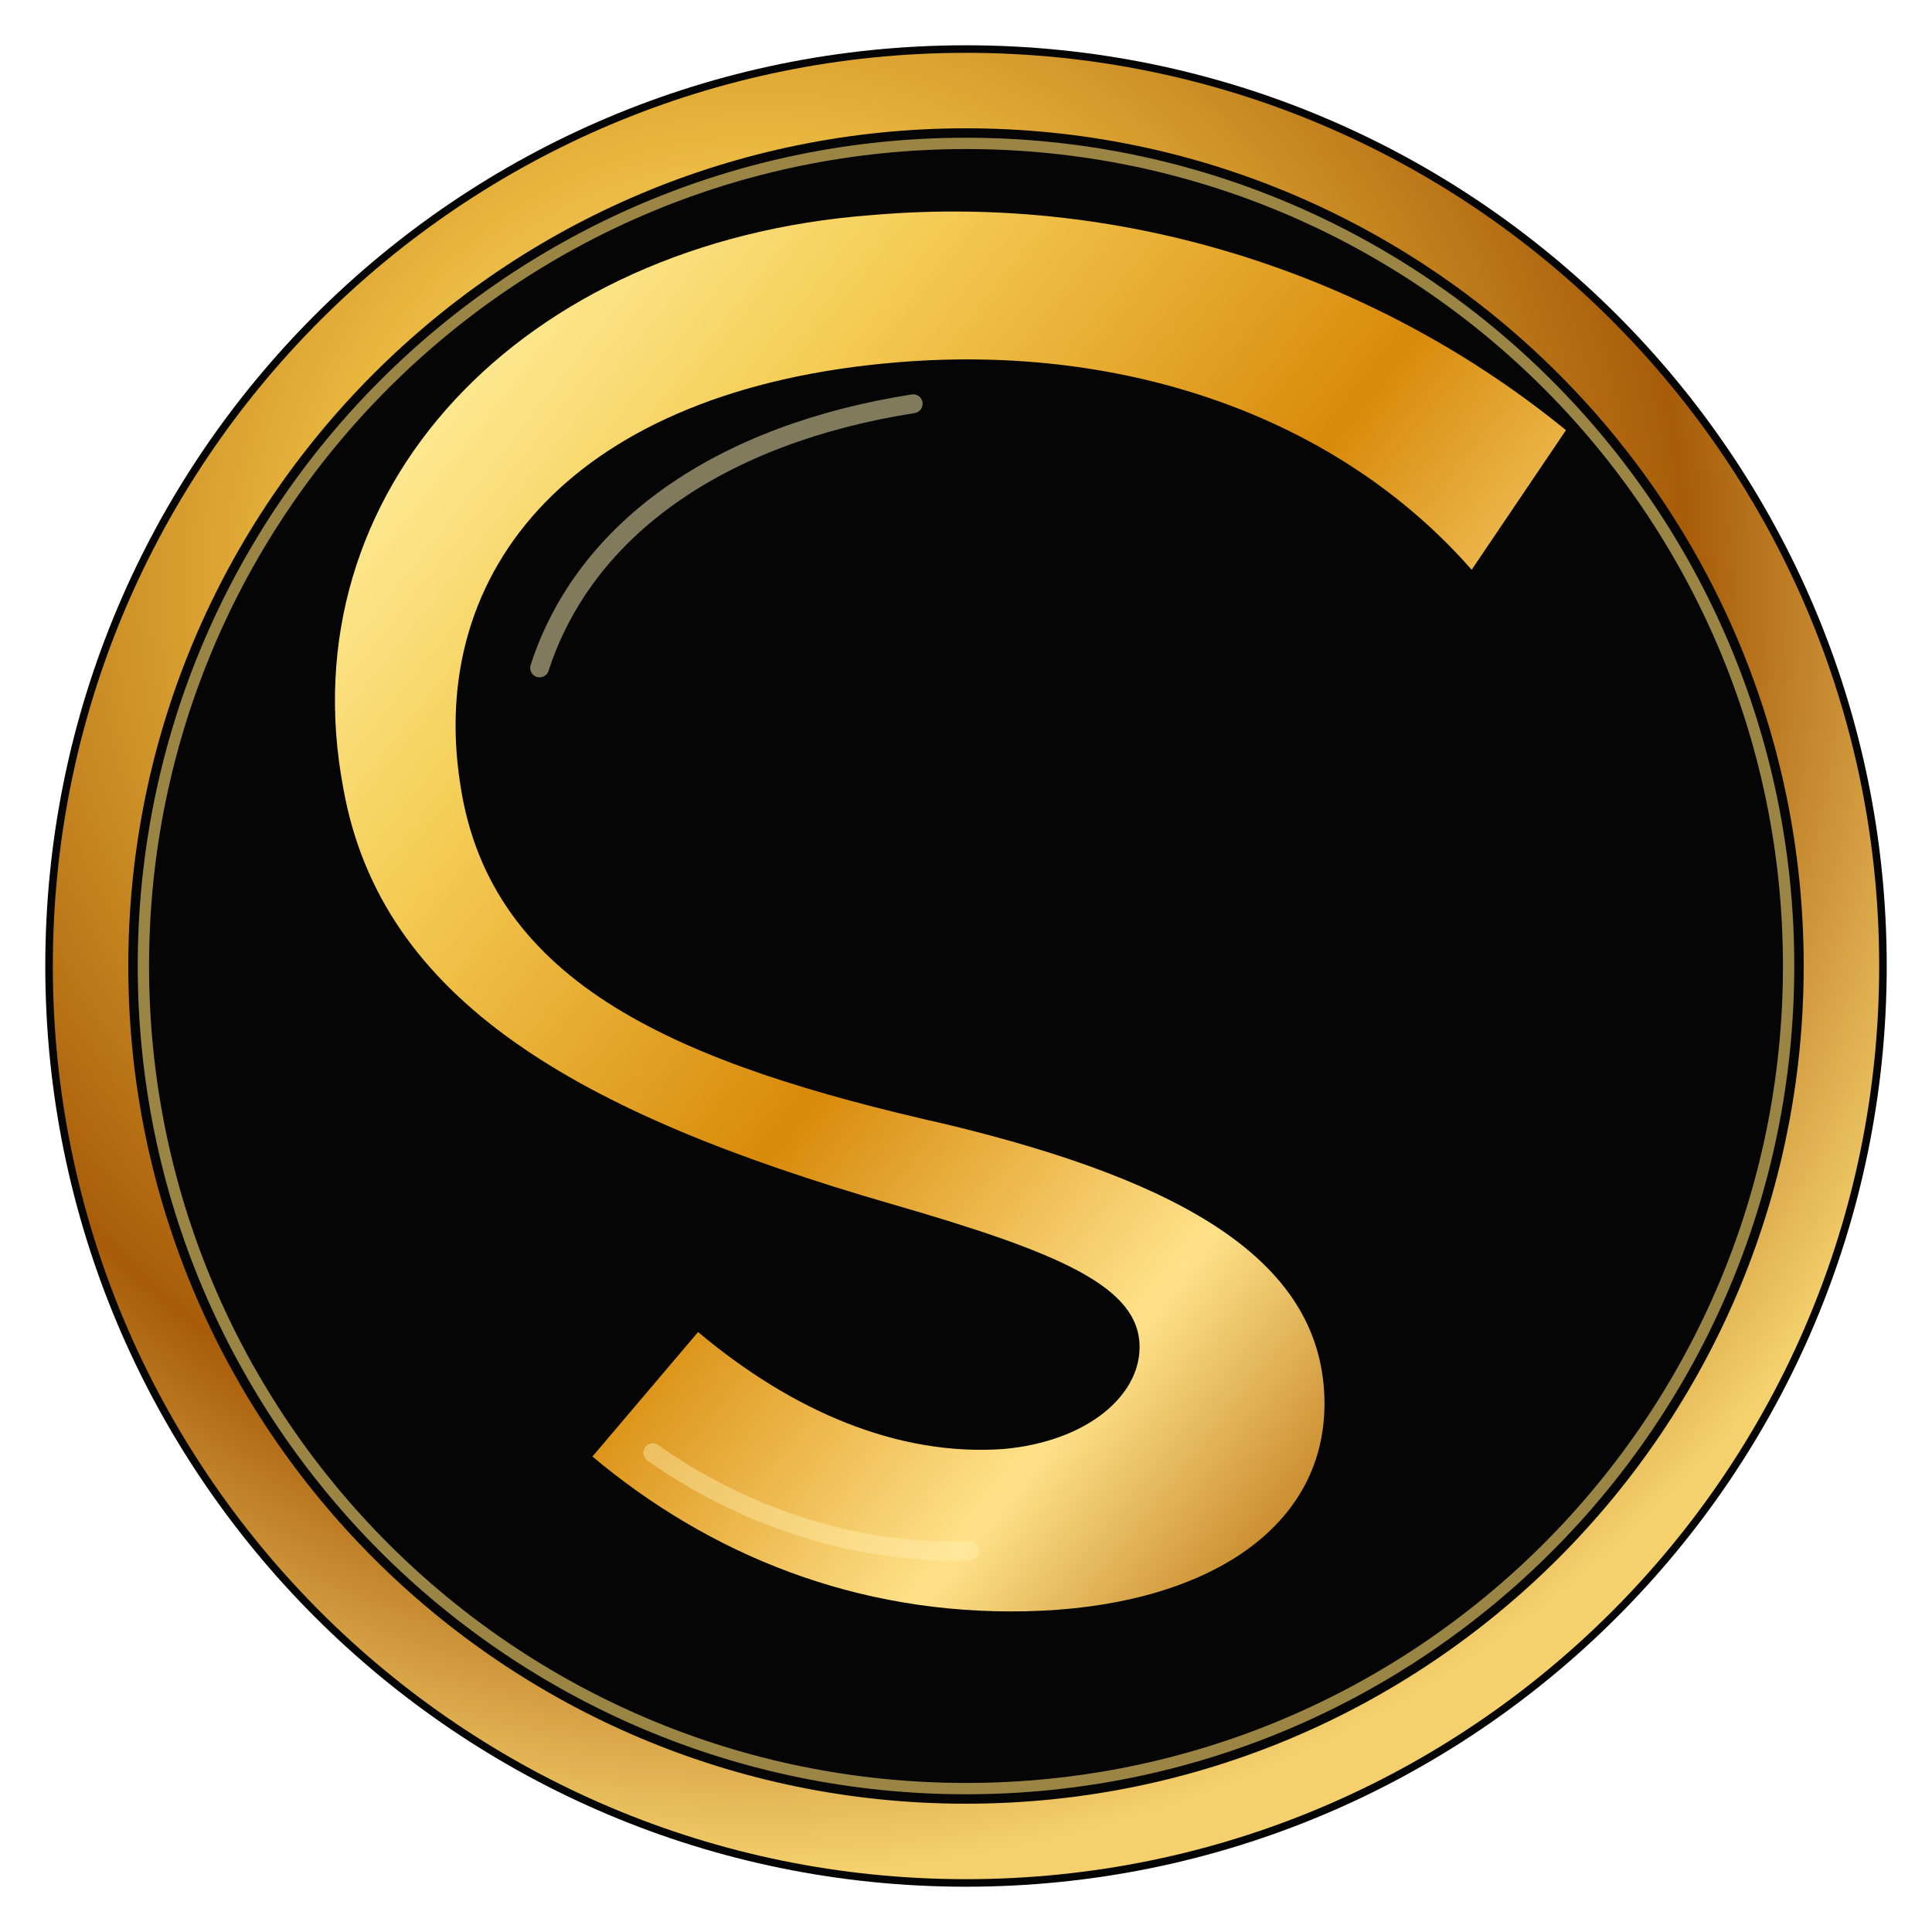
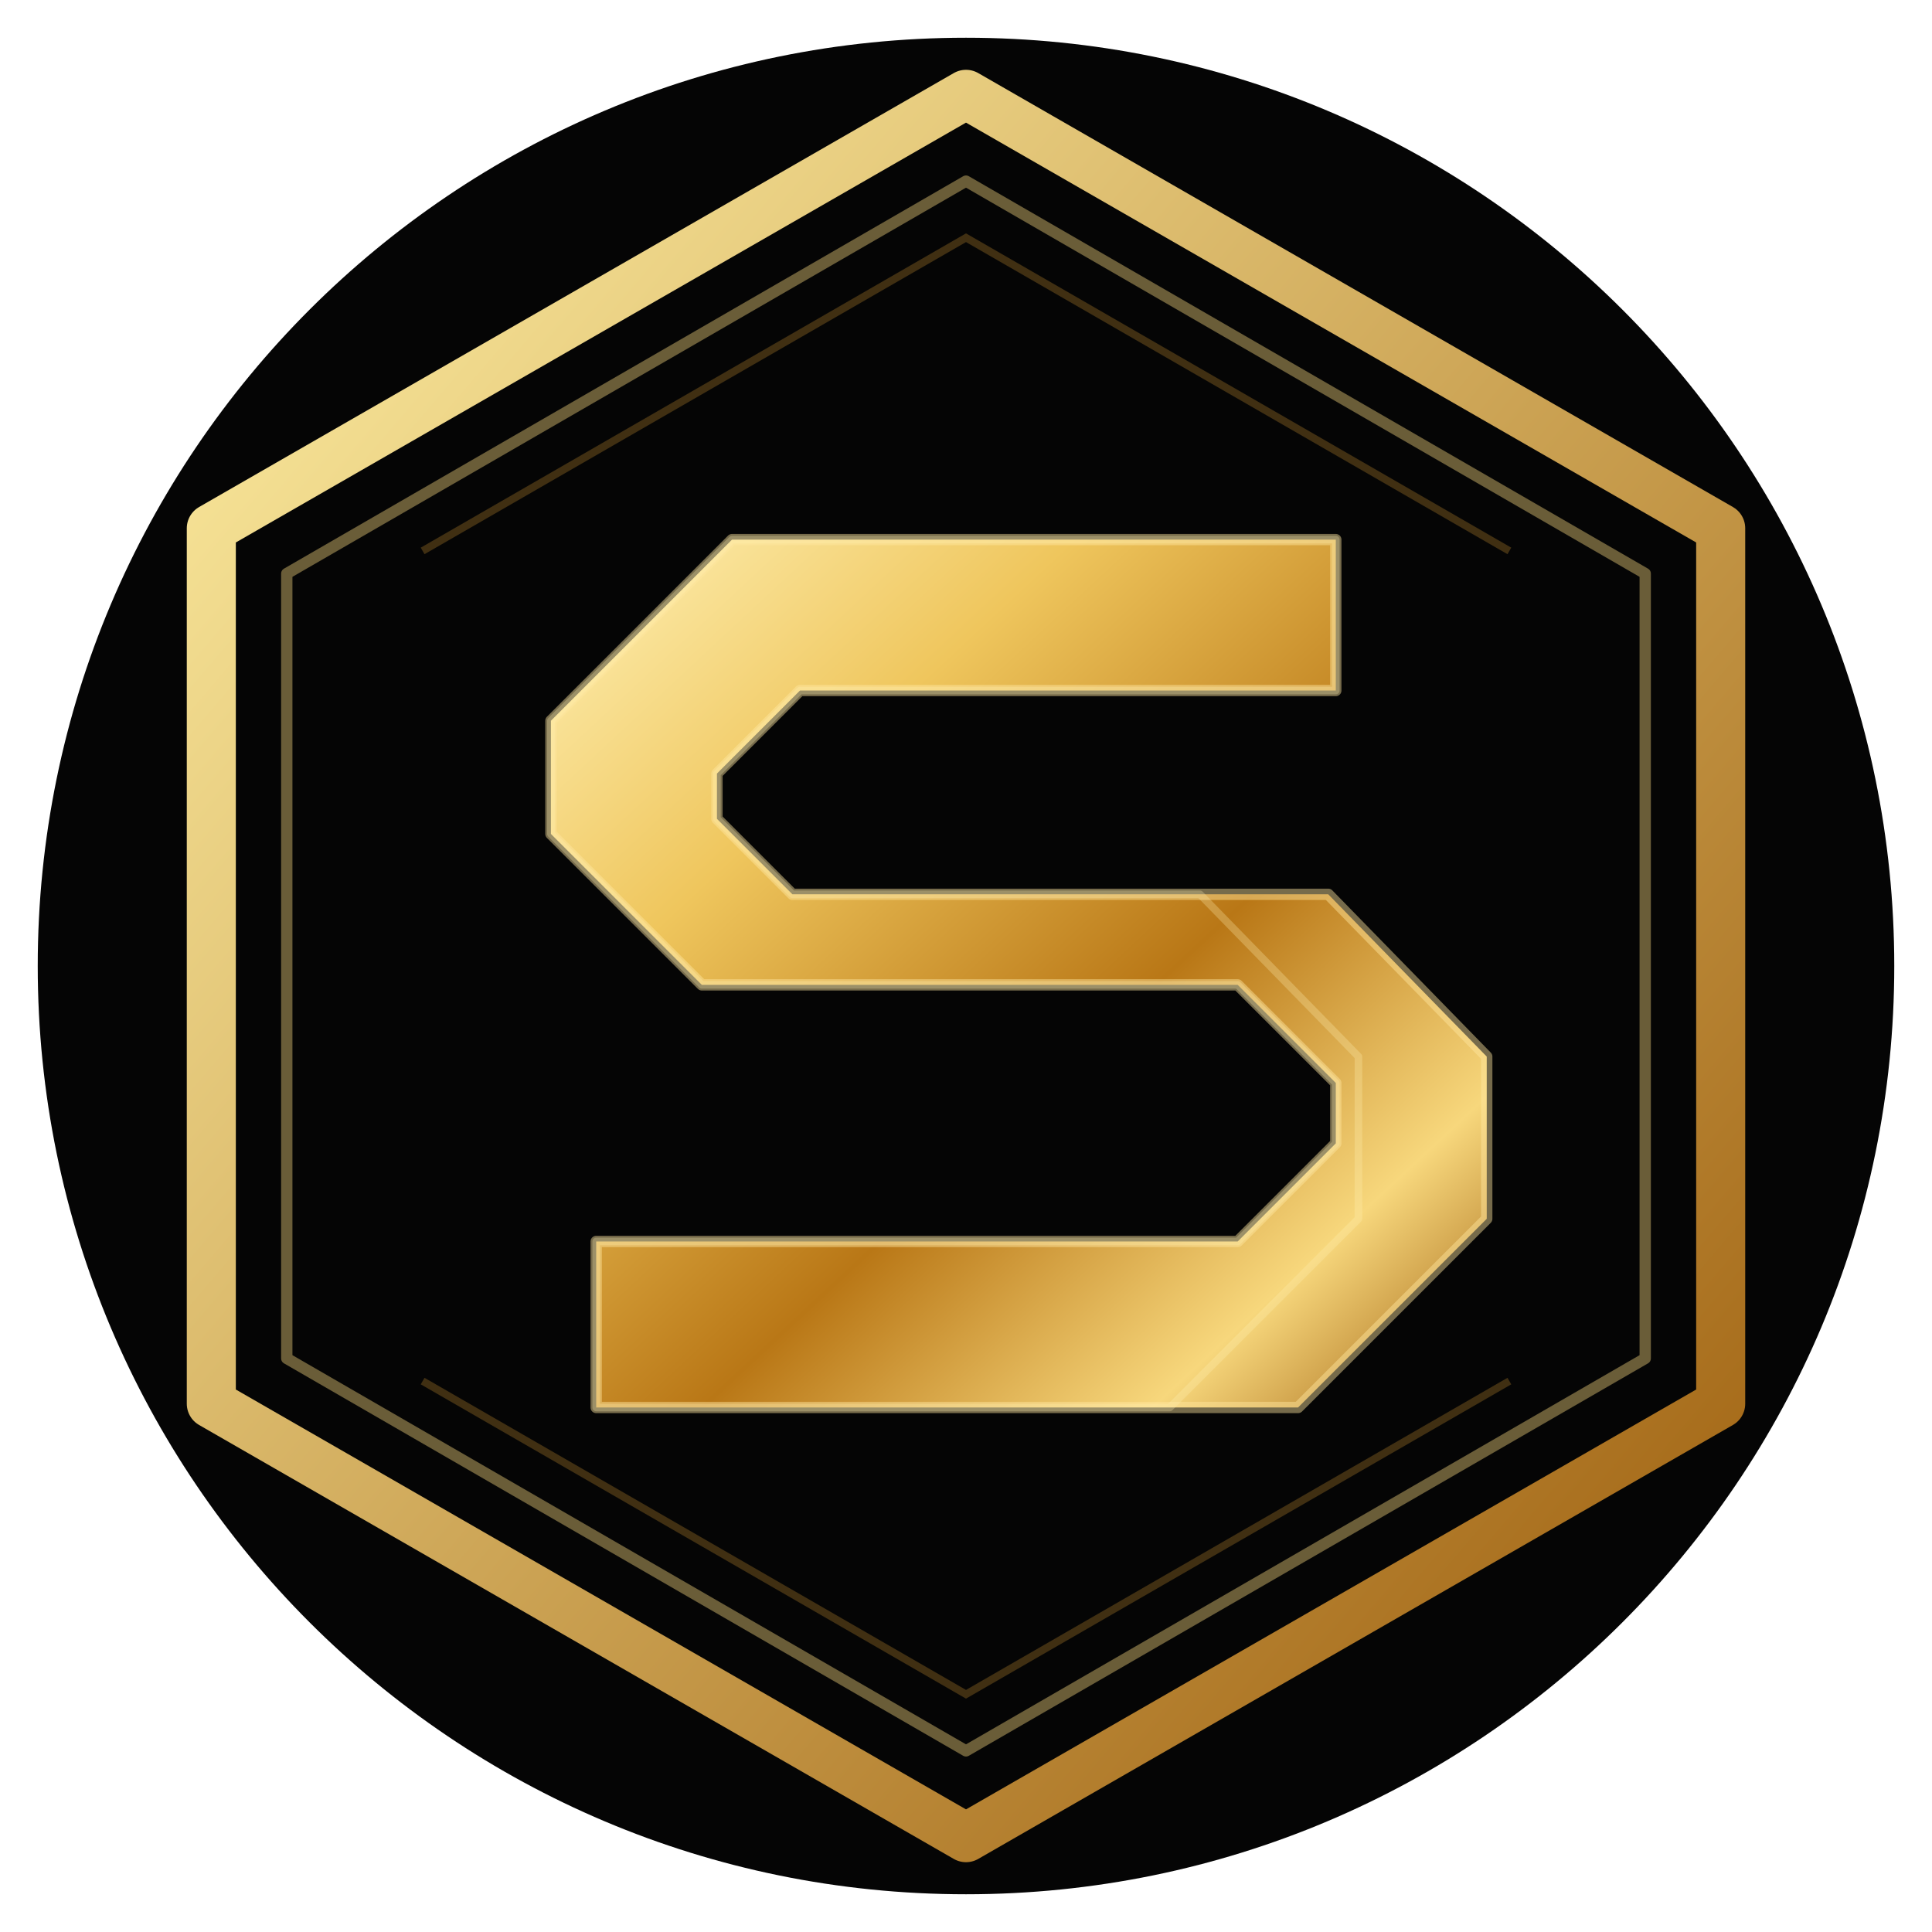
<svg xmlns="http://www.w3.org/2000/svg" viewBox="0 0 512 512" role="img" aria-labelledby="title">
  <defs>
-     <radialGradient id="ring" cx="38%" cy="28%" r="74%">
-       <stop offset="0" stop-color="#FFF0AA" />
-       <stop offset="0.34" stop-color="#E9B73E" />
-       <stop offset="0.72" stop-color="#A85C08" />
-       <stop offset="1" stop-color="#F5D16D" />
-     </radialGradient>
-     <linearGradient id="gold" x1="0.05" y1="0.1" x2="0.92" y2="0.88">
-       <stop offset="0" stop-color="#FFF0A0" />
-       <stop offset="0.22" stop-color="#F5CD56" />
-       <stop offset="0.52" stop-color="#D88A0A" />
-       <stop offset="0.78" stop-color="#FFE28A" />
-       <stop offset="1" stop-color="#B46A08" />
+     <linearGradient id="gold" x1="0" y1="0" x2="1" y2="1">
+       <stop offset="0" stop-color="#FFF2B8" />
+       <stop offset=".28" stop-color="#EFC65D" />
+       <stop offset=".58" stop-color="#B97716" />
+       <stop offset=".82" stop-color="#F7D77C" />
+       <stop offset="1" stop-color="#9B5B0B" />
+     </linearGradient>
+     <linearGradient id="edge" x1="0" y1="0" x2="1" y2="1">
+       <stop offset="0" stop-color="#FFF0A4" />
+       <stop offset="1" stop-color="#9D5D0B" />
    </linearGradient>
  </defs>
-   <circle cx="256" cy="256" r="244" fill="#050505" />
-   <circle cx="256" cy="256" r="232" fill="none" stroke="url(#ring)" stroke-width="20" />
-   <circle cx="256" cy="256" r="218" fill="none" stroke="#F6D36C" stroke-opacity=".62" stroke-width="3" />
-   <path d="M390 151C355 111 299 91 238 96 152 103 113 151 122 208c8 53 58 74 129 90 62 15 100 36 100 74 0 34-33 54-79 55-45 1-84-15-115-41l28-33c25 21 53 33 81 31 22-2 36-14 36-27 0-16-21-25-66-38-83-24-135-54-145-110-15-79 47-145 140-152 69-6 135 17 184 57z" fill="url(#gold)" />
-   <path d="M143 177c12-37 48-62 99-70" fill="none" stroke="#FFF1B4" stroke-opacity=".5" stroke-width="5" stroke-linecap="round" />
-   <path d="M173 385c24 17 54 27 84 26" fill="none" stroke="#FFF1B4" stroke-opacity=".42" stroke-width="5" stroke-linecap="round" />
+   <circle cx="256" cy="256" r="246" fill="#050505" />
+   <path d="M256 25 456 140v232L256 487 56 372V140Z" fill="none" stroke="url(#edge)" stroke-width="13" stroke-linejoin="round" />
+   <path d="M256 48 436 152v208L256 464 76 360V152Z" fill="none" stroke="#F5D77F" stroke-opacity=".42" stroke-width="3" stroke-linejoin="round" />
+   <path d="M354 143H194l-48 48v30l40 40h142l26 26v16l-26 26H158v44h186l50-50v-43l-42-43H210l-20-20v-12l22-22h142Z" fill="url(#gold)" stroke="#FFE8A0" stroke-opacity=".45" stroke-width="3" stroke-linejoin="round" />
+   <path d="M194 143h160v40H212l-22 22v12l20 20h108l42 43v43l-50 50H158v-44h170l26-26v-16l-26-26H186l-40-40v-30Z" fill="none" stroke="#FFF0B2" stroke-opacity=".28" stroke-width="2" stroke-linejoin="round" />
+   <path d="M112 146 256 63l144 83M112 366l144 83 144-83" fill="none" stroke="#D69A34" stroke-opacity=".28" stroke-width="2" />
</svg>
